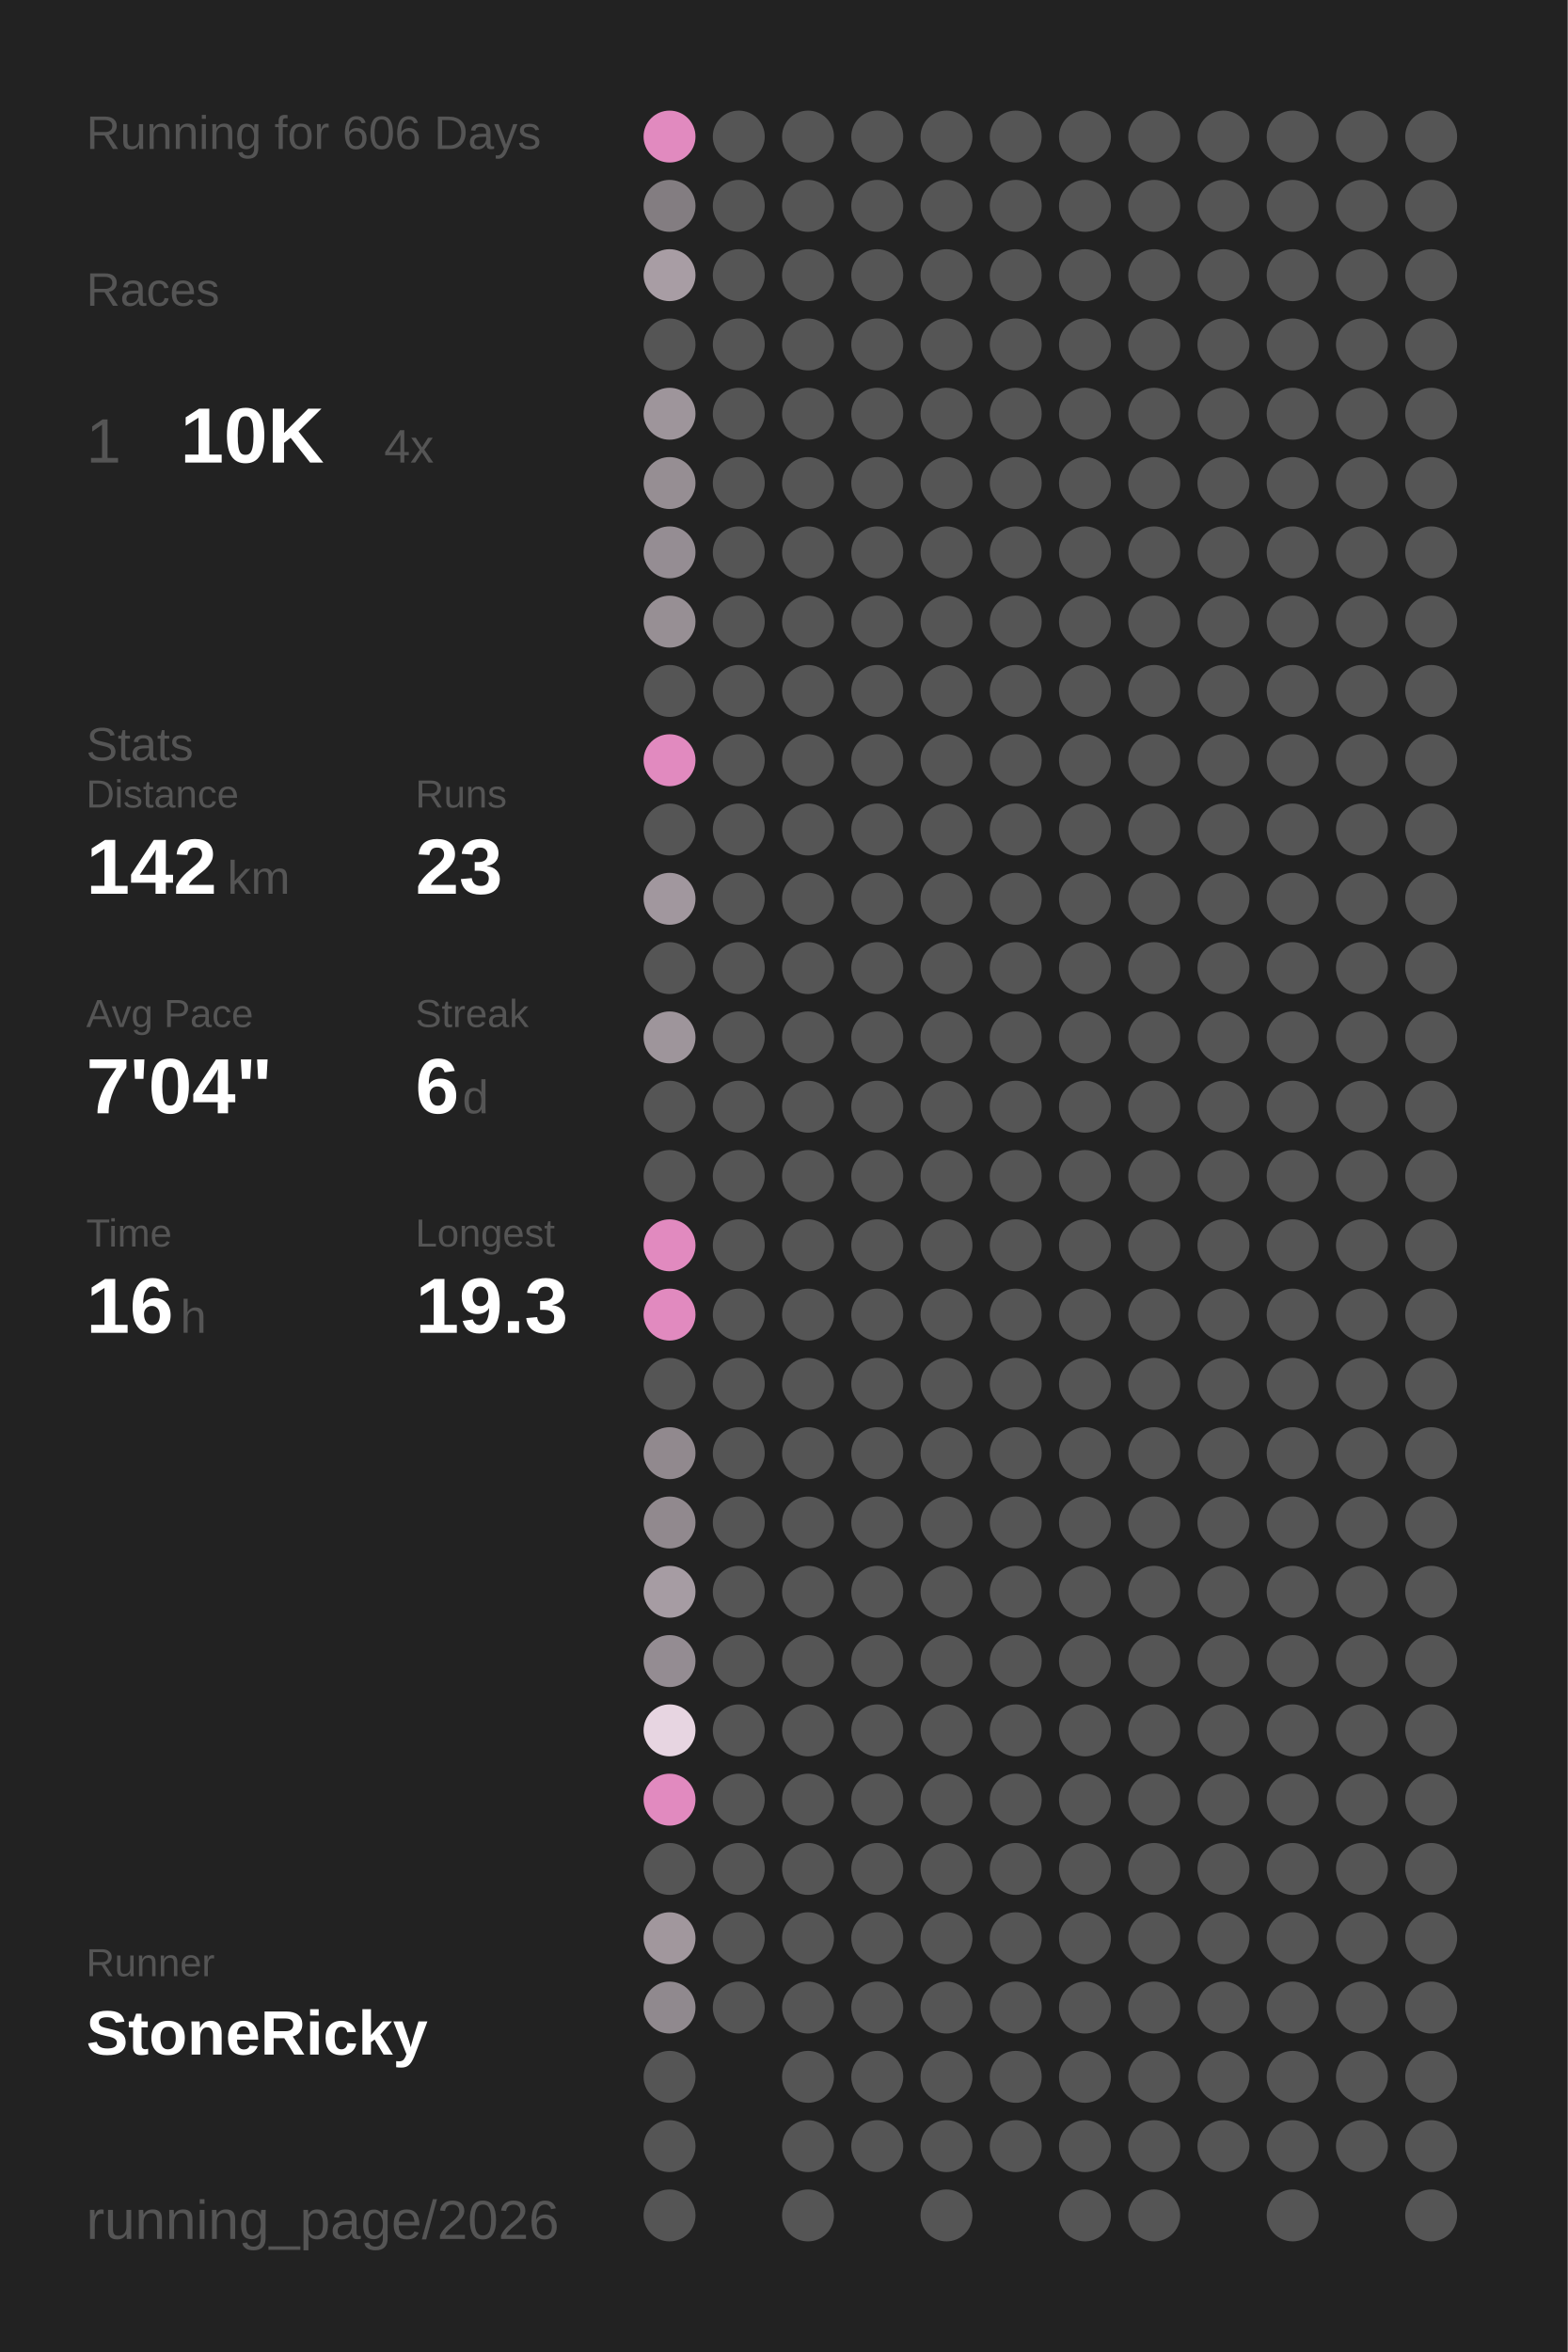
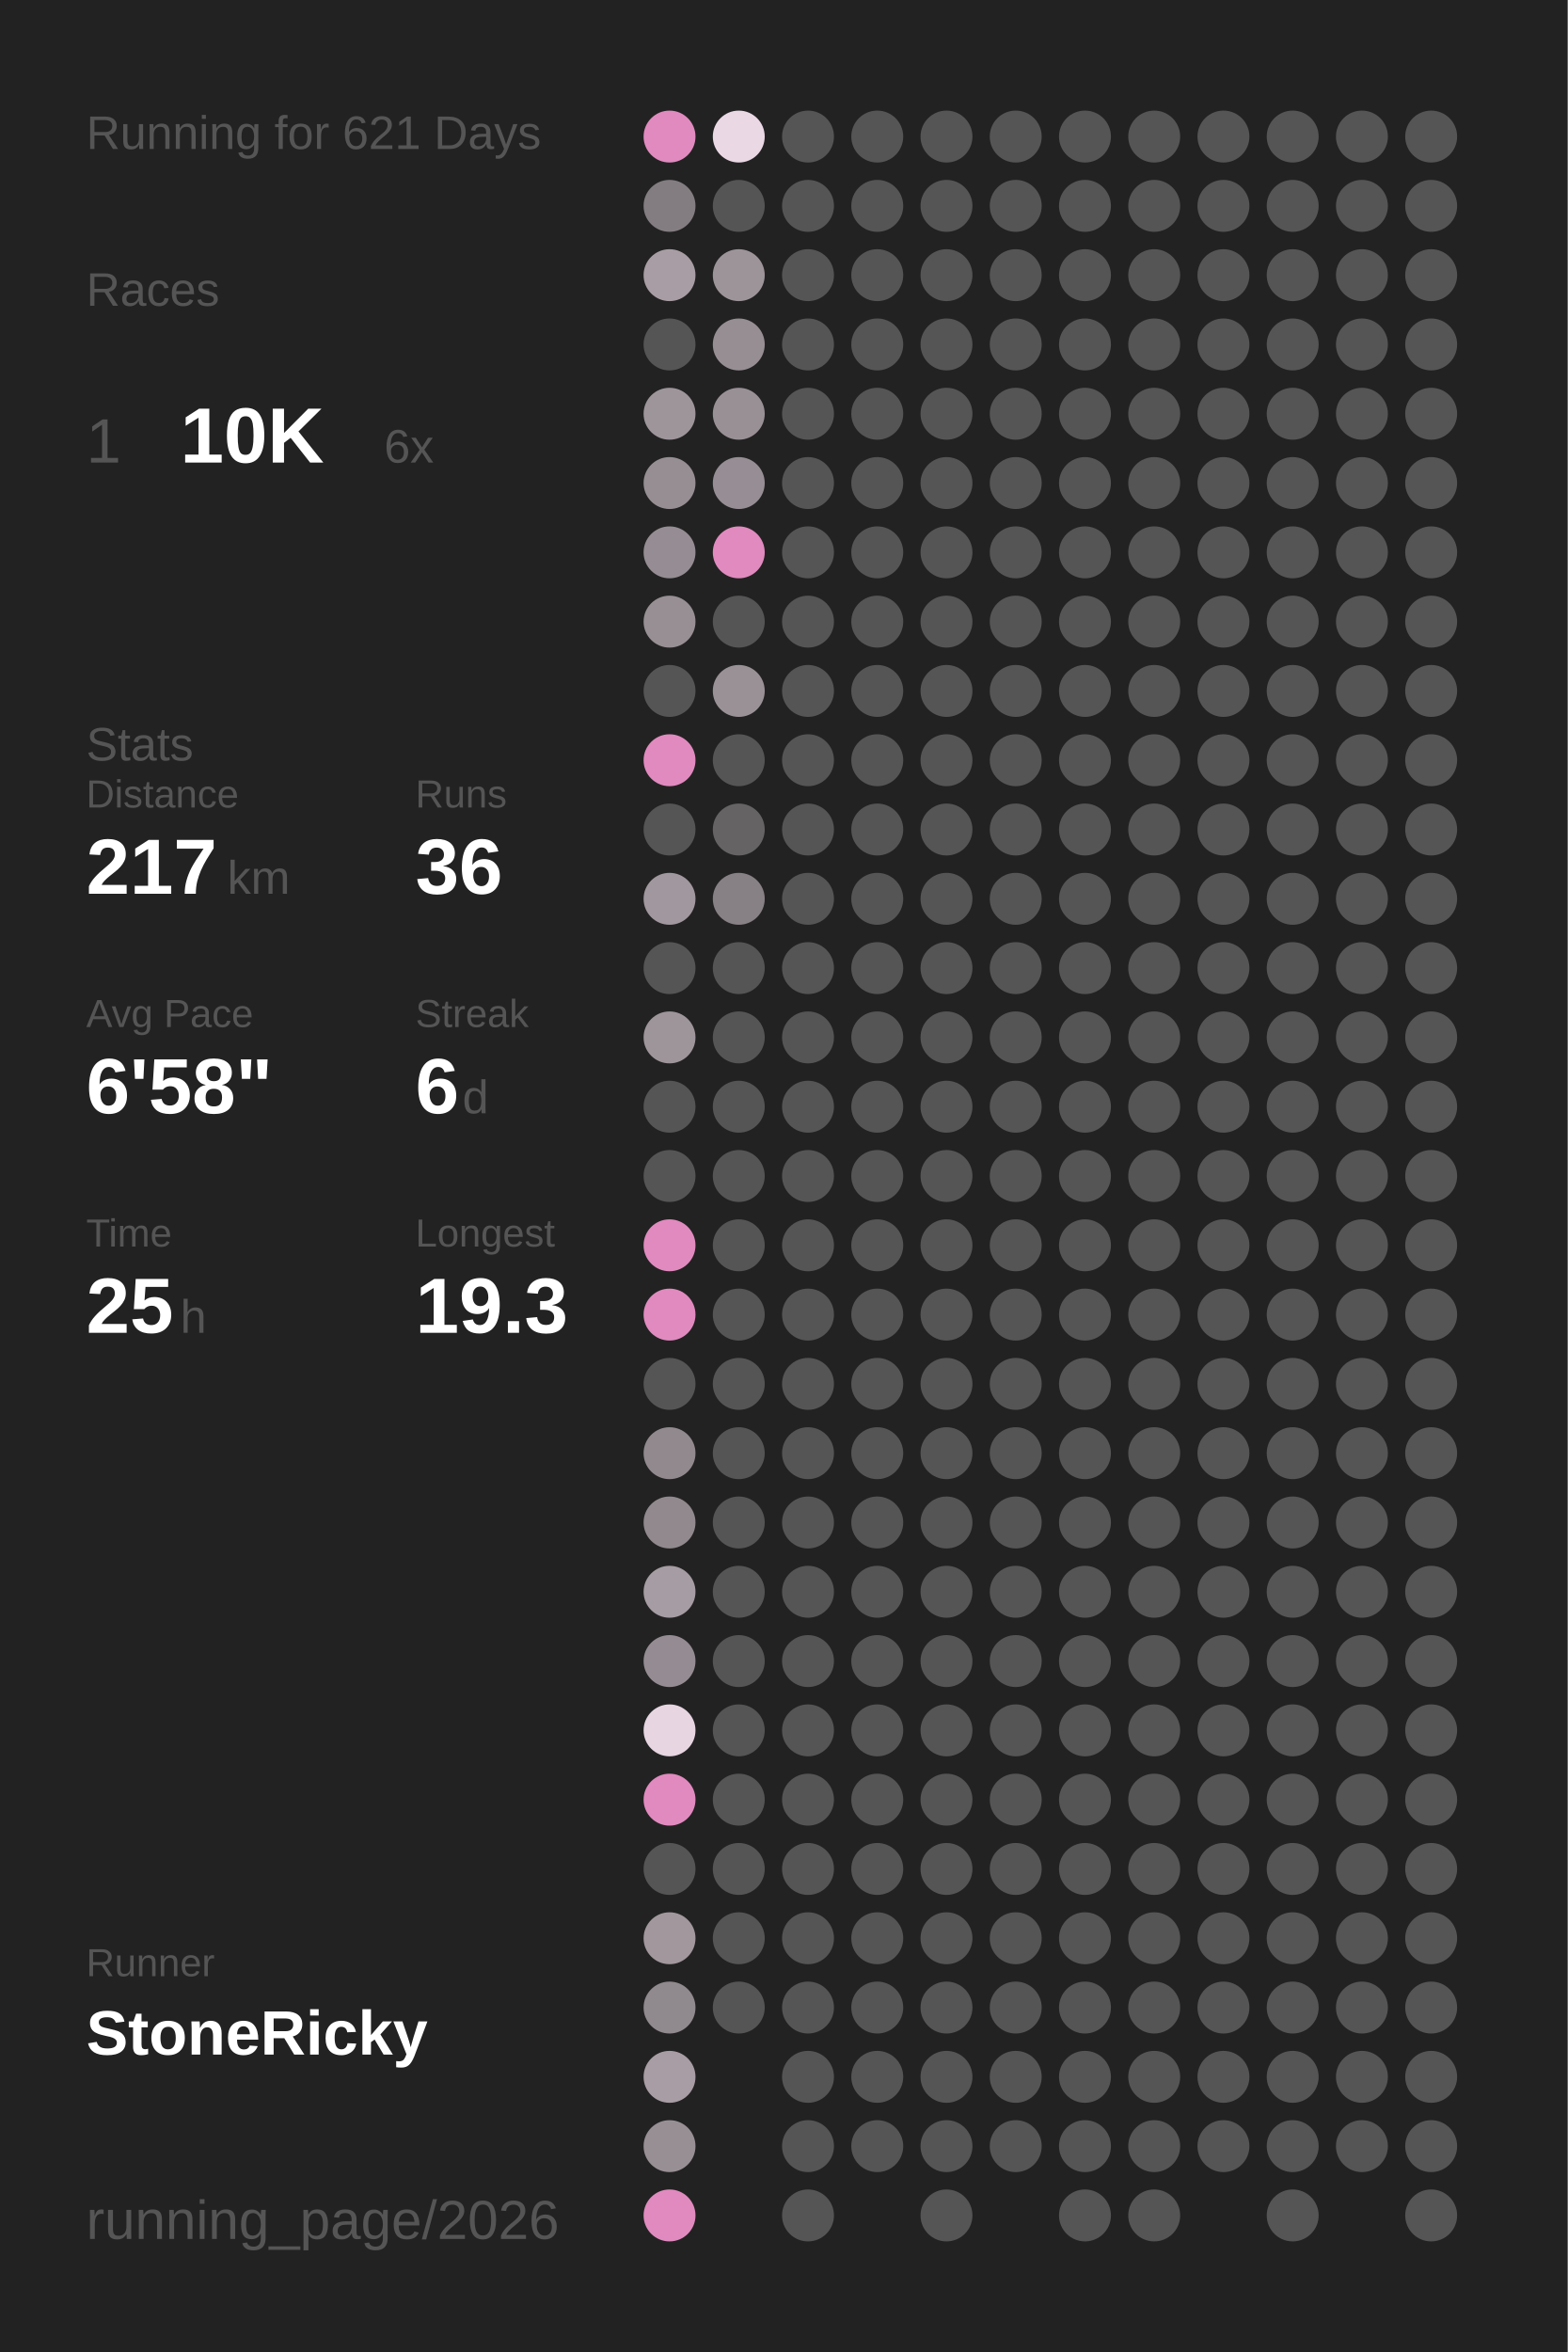
<svg xmlns="http://www.w3.org/2000/svg" baseProfile="full" height="300mm" version="1.1" viewBox="0,0,200,300" width="200mm">
  <defs />
  <rect fill="#222222" height="300" width="200" x="0" y="0" />
-   <text fill="#555555" style="font-size:6px; font-family:Arial;" x="11" y="19">Running for 606 Days</text>
+   <text fill="#555555" style="font-size:6px; font-family:Arial;" x="11" y="19">Running for 621 Days</text>
  <text fill="#555555" style="font-size:6px; font-family:Arial;" x="11" y="39">Races</text>
  <text fill="#555555" style="font-size:8px; font-family:Arial;" x="11" y="59">1</text>
  <text fill="#FFFFFF" style="font-size:10px; font-family:Arial; font-weight:bold;" x="23" y="59">10K</text>
-   <text fill="#555555" style="font-size:6px; font-family:Arial;" x="49" y="59">4x</text>
+   <text fill="#555555" style="font-size:6px; font-family:Arial;" x="49" y="59">6x</text>
  <text fill="#555555" style="font-size:6px; font-family:Arial;" x="11" y="97">Stats</text>
  <text fill="#555555" style="font-size:5px; font-family:Arial;" x="11" y="103">Distance</text>
-   <text fill="#FFFFFF" style="font-size:10px; font-family:Arial; font-weight:bold;" x="11" y="114">142</text>
+   <text fill="#FFFFFF" style="font-size:10px; font-family:Arial; font-weight:bold;" x="11" y="114">217</text>
  <text fill="#555555" style="font-size:6px; font-family:Arial;" x="29" y="114">km</text>
  <text fill="#555555" style="font-size:5px; font-family:Arial;" x="53" y="103">Runs</text>
-   <text fill="#FFFFFF" style="font-size:10px; font-family:Arial; font-weight:bold;" x="53" y="114">23</text>
+   <text fill="#FFFFFF" style="font-size:10px; font-family:Arial; font-weight:bold;" x="53" y="114">36</text>
  <text fill="#555555" style="font-size:5px; font-family:Arial;" x="11" y="131">Avg Pace</text>
-   <text fill="#FFFFFF" style="font-size:10px; font-family:Arial; font-weight:bold;" x="11" y="142">7'04"</text>
+   <text fill="#FFFFFF" style="font-size:10px; font-family:Arial; font-weight:bold;" x="11" y="142">6'58"</text>
  <text fill="#555555" style="font-size:5px; font-family:Arial;" x="53" y="131">Streak</text>
  <text fill="#FFFFFF" style="font-size:10px; font-family:Arial; font-weight:bold;" x="53" y="142">6</text>
  <text fill="#555555" style="font-size:6px; font-family:Arial;" x="59" y="142">d</text>
  <text fill="#555555" style="font-size:5px; font-family:Arial;" x="11" y="159">Time</text>
-   <text fill="#FFFFFF" style="font-size:10px; font-family:Arial; font-weight:bold;" x="11" y="170">16</text>
+   <text fill="#FFFFFF" style="font-size:10px; font-family:Arial; font-weight:bold;" x="11" y="170">25</text>
  <text fill="#555555" style="font-size:6px; font-family:Arial;" x="23" y="170">h</text>
  <text fill="#555555" style="font-size:5px; font-family:Arial;" x="53" y="159">Longest</text>
  <text fill="#FFFFFF" style="font-size:10px; font-family:Arial; font-weight:bold;" x="53" y="170">19.3</text>
  <text fill="#555555" style="font-size:5px; font-family:Arial;" x="11" y="252.065">Runner</text>
  <text fill="#FFFFFF" style="font-size:8px; font-family:Arial; font-weight:bold;" x="11" y="262.065">StoneRicky</text>
  <text fill="#555555" style="font-size:7px; font-family:Arial;" x="11" y="285.581">running_page/2026</text>
  <circle cx="85.417" cy="17.419" fill="#E18ABF" r="3.312" />
  <circle cx="85.417" cy="26.258" fill="#837d81" r="3.312" />
  <circle cx="85.417" cy="35.097" fill="#a89da4" r="3.312" />
  <circle cx="85.417" cy="43.935" fill="#555555" r="3.312" />
  <circle cx="85.417" cy="52.774" fill="#9e959b" r="3.312" />
  <circle cx="85.417" cy="61.613" fill="#968e93" r="3.312" />
  <circle cx="85.417" cy="70.452" fill="#958d93" r="3.312" />
  <circle cx="85.417" cy="79.29" fill="#978f94" r="3.312" />
  <circle cx="85.417" cy="88.129" fill="#555555" r="3.312" />
  <circle cx="85.417" cy="96.968" fill="#E18ABF" r="3.312" />
  <circle cx="85.417" cy="105.806" fill="#555555" r="3.312" />
  <circle cx="85.417" cy="114.645" fill="#a1979e" r="3.312" />
  <circle cx="85.417" cy="123.484" fill="#555555" r="3.312" />
  <circle cx="85.417" cy="132.323" fill="#9e959b" r="3.312" />
  <circle cx="85.417" cy="141.161" fill="#555555" r="3.312" />
  <circle cx="85.417" cy="150" fill="#555555" r="3.312" />
  <circle cx="85.417" cy="158.839" fill="#E18ABF" r="3.312" />
  <circle cx="85.417" cy="167.677" fill="#E18ABF" r="3.312" />
  <circle cx="85.417" cy="176.516" fill="#555555" r="3.312" />
  <circle cx="85.417" cy="185.355" fill="#91898e" r="3.312" />
  <circle cx="85.417" cy="194.194" fill="#91898e" r="3.312" />
  <circle cx="85.417" cy="203.032" fill="#a69ca3" r="3.312" />
  <circle cx="85.417" cy="211.871" fill="#948c92" r="3.312" />
  <circle cx="85.417" cy="220.71" fill="#e7d5e1" r="3.312" />
  <circle cx="85.417" cy="229.548" fill="#E18ABF" r="3.312" />
  <circle cx="85.417" cy="238.387" fill="#555555" r="3.312" />
  <circle cx="85.417" cy="247.226" fill="#a1979d" r="3.312" />
  <circle cx="85.417" cy="256.065" fill="#90898e" r="3.312" />
-   <circle cx="85.417" cy="264.903" fill="#555555" r="3.312" />
-   <circle cx="85.417" cy="273.742" fill="#555555" r="3.312" />
-   <circle cx="85.417" cy="282.581" fill="#555555" r="3.312" />
-   <circle cx="94.25" cy="17.419" fill="#555555" r="3.312" />
+   <circle cx="85.417" cy="264.903" fill="#a89da4" r="3.312" />
+   <circle cx="85.417" cy="273.742" fill="#988f95" r="3.312" />
+   <circle cx="85.417" cy="282.581" fill="#E18ABF" r="3.312" />
+   <circle cx="94.25" cy="17.419" fill="#ebd8e5" r="3.312" />
  <circle cx="94.25" cy="26.258" fill="#555555" r="3.312" />
-   <circle cx="94.25" cy="35.097" fill="#555555" r="3.312" />
-   <circle cx="94.25" cy="43.935" fill="#555555" r="3.312" />
-   <circle cx="94.25" cy="52.774" fill="#555555" r="3.312" />
-   <circle cx="94.25" cy="61.613" fill="#555555" r="3.312" />
-   <circle cx="94.25" cy="70.452" fill="#555555" r="3.312" />
+   <circle cx="94.25" cy="35.097" fill="#9d949a" r="3.312" />
+   <circle cx="94.25" cy="43.935" fill="#978e94" r="3.312" />
+   <circle cx="94.25" cy="52.774" fill="#999096" r="3.312" />
+   <circle cx="94.25" cy="61.613" fill="#968e94" r="3.312" />
+   <circle cx="94.25" cy="70.452" fill="#E18ABF" r="3.312" />
  <circle cx="94.25" cy="79.29" fill="#555555" r="3.312" />
-   <circle cx="94.25" cy="88.129" fill="#555555" r="3.312" />
+   <circle cx="94.25" cy="88.129" fill="#9a9197" r="3.312" />
  <circle cx="94.25" cy="96.968" fill="#555555" r="3.312" />
-   <circle cx="94.25" cy="105.806" fill="#555555" r="3.312" />
-   <circle cx="94.25" cy="114.645" fill="#555555" r="3.312" />
+   <circle cx="94.25" cy="105.806" fill="#656364" r="3.312" />
+   <circle cx="94.25" cy="114.645" fill="#878085" r="3.312" />
  <circle cx="94.25" cy="123.484" fill="#555555" r="3.312" />
  <circle cx="94.25" cy="132.323" fill="#555555" r="3.312" />
  <circle cx="94.25" cy="141.161" fill="#555555" r="3.312" />
  <circle cx="94.25" cy="150" fill="#555555" r="3.312" />
  <circle cx="94.25" cy="158.839" fill="#555555" r="3.312" />
  <circle cx="94.25" cy="167.677" fill="#555555" r="3.312" />
  <circle cx="94.25" cy="176.516" fill="#555555" r="3.312" />
  <circle cx="94.25" cy="185.355" fill="#555555" r="3.312" />
  <circle cx="94.25" cy="194.194" fill="#555555" r="3.312" />
  <circle cx="94.25" cy="203.032" fill="#555555" r="3.312" />
  <circle cx="94.25" cy="211.871" fill="#555555" r="3.312" />
  <circle cx="94.25" cy="220.71" fill="#555555" r="3.312" />
  <circle cx="94.25" cy="229.548" fill="#555555" r="3.312" />
  <circle cx="94.25" cy="238.387" fill="#555555" r="3.312" />
  <circle cx="94.25" cy="247.226" fill="#555555" r="3.312" />
  <circle cx="94.25" cy="256.065" fill="#555555" r="3.312" />
  <circle cx="103.083" cy="17.419" fill="#555555" r="3.312" />
  <circle cx="103.083" cy="26.258" fill="#555555" r="3.312" />
  <circle cx="103.083" cy="35.097" fill="#555555" r="3.312" />
  <circle cx="103.083" cy="43.935" fill="#555555" r="3.312" />
  <circle cx="103.083" cy="52.774" fill="#555555" r="3.312" />
  <circle cx="103.083" cy="61.613" fill="#555555" r="3.312" />
  <circle cx="103.083" cy="70.452" fill="#555555" r="3.312" />
  <circle cx="103.083" cy="79.29" fill="#555555" r="3.312" />
  <circle cx="103.083" cy="88.129" fill="#555555" r="3.312" />
  <circle cx="103.083" cy="96.968" fill="#555555" r="3.312" />
  <circle cx="103.083" cy="105.806" fill="#555555" r="3.312" />
  <circle cx="103.083" cy="114.645" fill="#555555" r="3.312" />
  <circle cx="103.083" cy="123.484" fill="#555555" r="3.312" />
  <circle cx="103.083" cy="132.323" fill="#555555" r="3.312" />
  <circle cx="103.083" cy="141.161" fill="#555555" r="3.312" />
  <circle cx="103.083" cy="150" fill="#555555" r="3.312" />
  <circle cx="103.083" cy="158.839" fill="#555555" r="3.312" />
  <circle cx="103.083" cy="167.677" fill="#555555" r="3.312" />
  <circle cx="103.083" cy="176.516" fill="#555555" r="3.312" />
  <circle cx="103.083" cy="185.355" fill="#555555" r="3.312" />
  <circle cx="103.083" cy="194.194" fill="#555555" r="3.312" />
  <circle cx="103.083" cy="203.032" fill="#555555" r="3.312" />
  <circle cx="103.083" cy="211.871" fill="#555555" r="3.312" />
  <circle cx="103.083" cy="220.71" fill="#555555" r="3.312" />
  <circle cx="103.083" cy="229.548" fill="#555555" r="3.312" />
  <circle cx="103.083" cy="238.387" fill="#555555" r="3.312" />
  <circle cx="103.083" cy="247.226" fill="#555555" r="3.312" />
  <circle cx="103.083" cy="256.065" fill="#555555" r="3.312" />
  <circle cx="103.083" cy="264.903" fill="#555555" r="3.312" />
  <circle cx="103.083" cy="273.742" fill="#555555" r="3.312" />
  <circle cx="103.083" cy="282.581" fill="#555555" r="3.312" />
  <circle cx="111.917" cy="17.419" fill="#555555" r="3.312" />
  <circle cx="111.917" cy="26.258" fill="#555555" r="3.312" />
  <circle cx="111.917" cy="35.097" fill="#555555" r="3.312" />
  <circle cx="111.917" cy="43.935" fill="#555555" r="3.312" />
  <circle cx="111.917" cy="52.774" fill="#555555" r="3.312" />
  <circle cx="111.917" cy="61.613" fill="#555555" r="3.312" />
  <circle cx="111.917" cy="70.452" fill="#555555" r="3.312" />
  <circle cx="111.917" cy="79.29" fill="#555555" r="3.312" />
  <circle cx="111.917" cy="88.129" fill="#555555" r="3.312" />
  <circle cx="111.917" cy="96.968" fill="#555555" r="3.312" />
  <circle cx="111.917" cy="105.806" fill="#555555" r="3.312" />
  <circle cx="111.917" cy="114.645" fill="#555555" r="3.312" />
  <circle cx="111.917" cy="123.484" fill="#555555" r="3.312" />
  <circle cx="111.917" cy="132.323" fill="#555555" r="3.312" />
  <circle cx="111.917" cy="141.161" fill="#555555" r="3.312" />
  <circle cx="111.917" cy="150" fill="#555555" r="3.312" />
  <circle cx="111.917" cy="158.839" fill="#555555" r="3.312" />
  <circle cx="111.917" cy="167.677" fill="#555555" r="3.312" />
  <circle cx="111.917" cy="176.516" fill="#555555" r="3.312" />
  <circle cx="111.917" cy="185.355" fill="#555555" r="3.312" />
  <circle cx="111.917" cy="194.194" fill="#555555" r="3.312" />
  <circle cx="111.917" cy="203.032" fill="#555555" r="3.312" />
  <circle cx="111.917" cy="211.871" fill="#555555" r="3.312" />
  <circle cx="111.917" cy="220.71" fill="#555555" r="3.312" />
  <circle cx="111.917" cy="229.548" fill="#555555" r="3.312" />
  <circle cx="111.917" cy="238.387" fill="#555555" r="3.312" />
  <circle cx="111.917" cy="247.226" fill="#555555" r="3.312" />
  <circle cx="111.917" cy="256.065" fill="#555555" r="3.312" />
  <circle cx="111.917" cy="264.903" fill="#555555" r="3.312" />
  <circle cx="111.917" cy="273.742" fill="#555555" r="3.312" />
  <circle cx="120.75" cy="17.419" fill="#555555" r="3.312" />
  <circle cx="120.75" cy="26.258" fill="#555555" r="3.312" />
  <circle cx="120.75" cy="35.097" fill="#555555" r="3.312" />
  <circle cx="120.75" cy="43.935" fill="#555555" r="3.312" />
  <circle cx="120.75" cy="52.774" fill="#555555" r="3.312" />
  <circle cx="120.75" cy="61.613" fill="#555555" r="3.312" />
  <circle cx="120.75" cy="70.452" fill="#555555" r="3.312" />
  <circle cx="120.75" cy="79.29" fill="#555555" r="3.312" />
  <circle cx="120.75" cy="88.129" fill="#555555" r="3.312" />
  <circle cx="120.75" cy="96.968" fill="#555555" r="3.312" />
  <circle cx="120.75" cy="105.806" fill="#555555" r="3.312" />
  <circle cx="120.75" cy="114.645" fill="#555555" r="3.312" />
  <circle cx="120.75" cy="123.484" fill="#555555" r="3.312" />
  <circle cx="120.75" cy="132.323" fill="#555555" r="3.312" />
  <circle cx="120.75" cy="141.161" fill="#555555" r="3.312" />
  <circle cx="120.75" cy="150" fill="#555555" r="3.312" />
  <circle cx="120.75" cy="158.839" fill="#555555" r="3.312" />
  <circle cx="120.75" cy="167.677" fill="#555555" r="3.312" />
  <circle cx="120.75" cy="176.516" fill="#555555" r="3.312" />
  <circle cx="120.75" cy="185.355" fill="#555555" r="3.312" />
  <circle cx="120.75" cy="194.194" fill="#555555" r="3.312" />
  <circle cx="120.75" cy="203.032" fill="#555555" r="3.312" />
  <circle cx="120.75" cy="211.871" fill="#555555" r="3.312" />
  <circle cx="120.75" cy="220.71" fill="#555555" r="3.312" />
  <circle cx="120.75" cy="229.548" fill="#555555" r="3.312" />
  <circle cx="120.75" cy="238.387" fill="#555555" r="3.312" />
  <circle cx="120.75" cy="247.226" fill="#555555" r="3.312" />
  <circle cx="120.75" cy="256.065" fill="#555555" r="3.312" />
  <circle cx="120.75" cy="264.903" fill="#555555" r="3.312" />
  <circle cx="120.75" cy="273.742" fill="#555555" r="3.312" />
  <circle cx="120.75" cy="282.581" fill="#555555" r="3.312" />
  <circle cx="129.583" cy="17.419" fill="#555555" r="3.312" />
  <circle cx="129.583" cy="26.258" fill="#555555" r="3.312" />
  <circle cx="129.583" cy="35.097" fill="#555555" r="3.312" />
  <circle cx="129.583" cy="43.935" fill="#555555" r="3.312" />
  <circle cx="129.583" cy="52.774" fill="#555555" r="3.312" />
  <circle cx="129.583" cy="61.613" fill="#555555" r="3.312" />
  <circle cx="129.583" cy="70.452" fill="#555555" r="3.312" />
  <circle cx="129.583" cy="79.29" fill="#555555" r="3.312" />
  <circle cx="129.583" cy="88.129" fill="#555555" r="3.312" />
  <circle cx="129.583" cy="96.968" fill="#555555" r="3.312" />
  <circle cx="129.583" cy="105.806" fill="#555555" r="3.312" />
  <circle cx="129.583" cy="114.645" fill="#555555" r="3.312" />
  <circle cx="129.583" cy="123.484" fill="#555555" r="3.312" />
  <circle cx="129.583" cy="132.323" fill="#555555" r="3.312" />
  <circle cx="129.583" cy="141.161" fill="#555555" r="3.312" />
  <circle cx="129.583" cy="150" fill="#555555" r="3.312" />
  <circle cx="129.583" cy="158.839" fill="#555555" r="3.312" />
  <circle cx="129.583" cy="167.677" fill="#555555" r="3.312" />
  <circle cx="129.583" cy="176.516" fill="#555555" r="3.312" />
  <circle cx="129.583" cy="185.355" fill="#555555" r="3.312" />
  <circle cx="129.583" cy="194.194" fill="#555555" r="3.312" />
  <circle cx="129.583" cy="203.032" fill="#555555" r="3.312" />
  <circle cx="129.583" cy="211.871" fill="#555555" r="3.312" />
  <circle cx="129.583" cy="220.71" fill="#555555" r="3.312" />
  <circle cx="129.583" cy="229.548" fill="#555555" r="3.312" />
  <circle cx="129.583" cy="238.387" fill="#555555" r="3.312" />
  <circle cx="129.583" cy="247.226" fill="#555555" r="3.312" />
  <circle cx="129.583" cy="256.065" fill="#555555" r="3.312" />
  <circle cx="129.583" cy="264.903" fill="#555555" r="3.312" />
  <circle cx="129.583" cy="273.742" fill="#555555" r="3.312" />
  <circle cx="138.417" cy="17.419" fill="#555555" r="3.312" />
  <circle cx="138.417" cy="26.258" fill="#555555" r="3.312" />
  <circle cx="138.417" cy="35.097" fill="#555555" r="3.312" />
  <circle cx="138.417" cy="43.935" fill="#555555" r="3.312" />
  <circle cx="138.417" cy="52.774" fill="#555555" r="3.312" />
  <circle cx="138.417" cy="61.613" fill="#555555" r="3.312" />
  <circle cx="138.417" cy="70.452" fill="#555555" r="3.312" />
  <circle cx="138.417" cy="79.29" fill="#555555" r="3.312" />
  <circle cx="138.417" cy="88.129" fill="#555555" r="3.312" />
  <circle cx="138.417" cy="96.968" fill="#555555" r="3.312" />
  <circle cx="138.417" cy="105.806" fill="#555555" r="3.312" />
  <circle cx="138.417" cy="114.645" fill="#555555" r="3.312" />
  <circle cx="138.417" cy="123.484" fill="#555555" r="3.312" />
  <circle cx="138.417" cy="132.323" fill="#555555" r="3.312" />
  <circle cx="138.417" cy="141.161" fill="#555555" r="3.312" />
  <circle cx="138.417" cy="150" fill="#555555" r="3.312" />
  <circle cx="138.417" cy="158.839" fill="#555555" r="3.312" />
  <circle cx="138.417" cy="167.677" fill="#555555" r="3.312" />
  <circle cx="138.417" cy="176.516" fill="#555555" r="3.312" />
  <circle cx="138.417" cy="185.355" fill="#555555" r="3.312" />
  <circle cx="138.417" cy="194.194" fill="#555555" r="3.312" />
  <circle cx="138.417" cy="203.032" fill="#555555" r="3.312" />
  <circle cx="138.417" cy="211.871" fill="#555555" r="3.312" />
  <circle cx="138.417" cy="220.71" fill="#555555" r="3.312" />
  <circle cx="138.417" cy="229.548" fill="#555555" r="3.312" />
  <circle cx="138.417" cy="238.387" fill="#555555" r="3.312" />
  <circle cx="138.417" cy="247.226" fill="#555555" r="3.312" />
  <circle cx="138.417" cy="256.065" fill="#555555" r="3.312" />
  <circle cx="138.417" cy="264.903" fill="#555555" r="3.312" />
  <circle cx="138.417" cy="273.742" fill="#555555" r="3.312" />
  <circle cx="138.417" cy="282.581" fill="#555555" r="3.312" />
  <circle cx="147.25" cy="17.419" fill="#555555" r="3.312" />
  <circle cx="147.25" cy="26.258" fill="#555555" r="3.312" />
  <circle cx="147.25" cy="35.097" fill="#555555" r="3.312" />
  <circle cx="147.25" cy="43.935" fill="#555555" r="3.312" />
  <circle cx="147.25" cy="52.774" fill="#555555" r="3.312" />
  <circle cx="147.25" cy="61.613" fill="#555555" r="3.312" />
  <circle cx="147.25" cy="70.452" fill="#555555" r="3.312" />
  <circle cx="147.25" cy="79.29" fill="#555555" r="3.312" />
  <circle cx="147.25" cy="88.129" fill="#555555" r="3.312" />
  <circle cx="147.25" cy="96.968" fill="#555555" r="3.312" />
  <circle cx="147.25" cy="105.806" fill="#555555" r="3.312" />
  <circle cx="147.25" cy="114.645" fill="#555555" r="3.312" />
  <circle cx="147.25" cy="123.484" fill="#555555" r="3.312" />
  <circle cx="147.25" cy="132.323" fill="#555555" r="3.312" />
  <circle cx="147.25" cy="141.161" fill="#555555" r="3.312" />
  <circle cx="147.25" cy="150" fill="#555555" r="3.312" />
  <circle cx="147.25" cy="158.839" fill="#555555" r="3.312" />
  <circle cx="147.25" cy="167.677" fill="#555555" r="3.312" />
  <circle cx="147.25" cy="176.516" fill="#555555" r="3.312" />
  <circle cx="147.25" cy="185.355" fill="#555555" r="3.312" />
  <circle cx="147.25" cy="194.194" fill="#555555" r="3.312" />
  <circle cx="147.25" cy="203.032" fill="#555555" r="3.312" />
  <circle cx="147.25" cy="211.871" fill="#555555" r="3.312" />
  <circle cx="147.25" cy="220.71" fill="#555555" r="3.312" />
  <circle cx="147.25" cy="229.548" fill="#555555" r="3.312" />
  <circle cx="147.25" cy="238.387" fill="#555555" r="3.312" />
  <circle cx="147.25" cy="247.226" fill="#555555" r="3.312" />
  <circle cx="147.25" cy="256.065" fill="#555555" r="3.312" />
  <circle cx="147.25" cy="264.903" fill="#555555" r="3.312" />
  <circle cx="147.25" cy="273.742" fill="#555555" r="3.312" />
  <circle cx="147.25" cy="282.581" fill="#555555" r="3.312" />
  <circle cx="156.083" cy="17.419" fill="#555555" r="3.312" />
  <circle cx="156.083" cy="26.258" fill="#555555" r="3.312" />
  <circle cx="156.083" cy="35.097" fill="#555555" r="3.312" />
  <circle cx="156.083" cy="43.935" fill="#555555" r="3.312" />
  <circle cx="156.083" cy="52.774" fill="#555555" r="3.312" />
  <circle cx="156.083" cy="61.613" fill="#555555" r="3.312" />
  <circle cx="156.083" cy="70.452" fill="#555555" r="3.312" />
  <circle cx="156.083" cy="79.29" fill="#555555" r="3.312" />
  <circle cx="156.083" cy="88.129" fill="#555555" r="3.312" />
  <circle cx="156.083" cy="96.968" fill="#555555" r="3.312" />
  <circle cx="156.083" cy="105.806" fill="#555555" r="3.312" />
  <circle cx="156.083" cy="114.645" fill="#555555" r="3.312" />
  <circle cx="156.083" cy="123.484" fill="#555555" r="3.312" />
  <circle cx="156.083" cy="132.323" fill="#555555" r="3.312" />
  <circle cx="156.083" cy="141.161" fill="#555555" r="3.312" />
  <circle cx="156.083" cy="150" fill="#555555" r="3.312" />
  <circle cx="156.083" cy="158.839" fill="#555555" r="3.312" />
  <circle cx="156.083" cy="167.677" fill="#555555" r="3.312" />
  <circle cx="156.083" cy="176.516" fill="#555555" r="3.312" />
  <circle cx="156.083" cy="185.355" fill="#555555" r="3.312" />
  <circle cx="156.083" cy="194.194" fill="#555555" r="3.312" />
  <circle cx="156.083" cy="203.032" fill="#555555" r="3.312" />
  <circle cx="156.083" cy="211.871" fill="#555555" r="3.312" />
  <circle cx="156.083" cy="220.71" fill="#555555" r="3.312" />
  <circle cx="156.083" cy="229.548" fill="#555555" r="3.312" />
  <circle cx="156.083" cy="238.387" fill="#555555" r="3.312" />
  <circle cx="156.083" cy="247.226" fill="#555555" r="3.312" />
  <circle cx="156.083" cy="256.065" fill="#555555" r="3.312" />
  <circle cx="156.083" cy="264.903" fill="#555555" r="3.312" />
  <circle cx="156.083" cy="273.742" fill="#555555" r="3.312" />
  <circle cx="164.917" cy="17.419" fill="#555555" r="3.312" />
  <circle cx="164.917" cy="26.258" fill="#555555" r="3.312" />
  <circle cx="164.917" cy="35.097" fill="#555555" r="3.312" />
  <circle cx="164.917" cy="43.935" fill="#555555" r="3.312" />
  <circle cx="164.917" cy="52.774" fill="#555555" r="3.312" />
  <circle cx="164.917" cy="61.613" fill="#555555" r="3.312" />
  <circle cx="164.917" cy="70.452" fill="#555555" r="3.312" />
  <circle cx="164.917" cy="79.29" fill="#555555" r="3.312" />
  <circle cx="164.917" cy="88.129" fill="#555555" r="3.312" />
  <circle cx="164.917" cy="96.968" fill="#555555" r="3.312" />
  <circle cx="164.917" cy="105.806" fill="#555555" r="3.312" />
  <circle cx="164.917" cy="114.645" fill="#555555" r="3.312" />
  <circle cx="164.917" cy="123.484" fill="#555555" r="3.312" />
  <circle cx="164.917" cy="132.323" fill="#555555" r="3.312" />
  <circle cx="164.917" cy="141.161" fill="#555555" r="3.312" />
  <circle cx="164.917" cy="150" fill="#555555" r="3.312" />
  <circle cx="164.917" cy="158.839" fill="#555555" r="3.312" />
  <circle cx="164.917" cy="167.677" fill="#555555" r="3.312" />
  <circle cx="164.917" cy="176.516" fill="#555555" r="3.312" />
  <circle cx="164.917" cy="185.355" fill="#555555" r="3.312" />
  <circle cx="164.917" cy="194.194" fill="#555555" r="3.312" />
  <circle cx="164.917" cy="203.032" fill="#555555" r="3.312" />
  <circle cx="164.917" cy="211.871" fill="#555555" r="3.312" />
  <circle cx="164.917" cy="220.71" fill="#555555" r="3.312" />
  <circle cx="164.917" cy="229.548" fill="#555555" r="3.312" />
  <circle cx="164.917" cy="238.387" fill="#555555" r="3.312" />
  <circle cx="164.917" cy="247.226" fill="#555555" r="3.312" />
  <circle cx="164.917" cy="256.065" fill="#555555" r="3.312" />
  <circle cx="164.917" cy="264.903" fill="#555555" r="3.312" />
  <circle cx="164.917" cy="273.742" fill="#555555" r="3.312" />
  <circle cx="164.917" cy="282.581" fill="#555555" r="3.312" />
  <circle cx="173.75" cy="17.419" fill="#555555" r="3.312" />
  <circle cx="173.75" cy="26.258" fill="#555555" r="3.312" />
  <circle cx="173.75" cy="35.097" fill="#555555" r="3.312" />
  <circle cx="173.75" cy="43.935" fill="#555555" r="3.312" />
  <circle cx="173.75" cy="52.774" fill="#555555" r="3.312" />
  <circle cx="173.75" cy="61.613" fill="#555555" r="3.312" />
  <circle cx="173.75" cy="70.452" fill="#555555" r="3.312" />
  <circle cx="173.75" cy="79.29" fill="#555555" r="3.312" />
  <circle cx="173.75" cy="88.129" fill="#555555" r="3.312" />
  <circle cx="173.75" cy="96.968" fill="#555555" r="3.312" />
  <circle cx="173.75" cy="105.806" fill="#555555" r="3.312" />
  <circle cx="173.75" cy="114.645" fill="#555555" r="3.312" />
  <circle cx="173.75" cy="123.484" fill="#555555" r="3.312" />
  <circle cx="173.75" cy="132.323" fill="#555555" r="3.312" />
  <circle cx="173.75" cy="141.161" fill="#555555" r="3.312" />
  <circle cx="173.75" cy="150" fill="#555555" r="3.312" />
  <circle cx="173.75" cy="158.839" fill="#555555" r="3.312" />
  <circle cx="173.75" cy="167.677" fill="#555555" r="3.312" />
  <circle cx="173.75" cy="176.516" fill="#555555" r="3.312" />
  <circle cx="173.75" cy="185.355" fill="#555555" r="3.312" />
  <circle cx="173.75" cy="194.194" fill="#555555" r="3.312" />
  <circle cx="173.75" cy="203.032" fill="#555555" r="3.312" />
  <circle cx="173.75" cy="211.871" fill="#555555" r="3.312" />
  <circle cx="173.75" cy="220.71" fill="#555555" r="3.312" />
  <circle cx="173.75" cy="229.548" fill="#555555" r="3.312" />
  <circle cx="173.75" cy="238.387" fill="#555555" r="3.312" />
  <circle cx="173.75" cy="247.226" fill="#555555" r="3.312" />
  <circle cx="173.75" cy="256.065" fill="#555555" r="3.312" />
  <circle cx="173.75" cy="264.903" fill="#555555" r="3.312" />
  <circle cx="173.75" cy="273.742" fill="#555555" r="3.312" />
  <circle cx="182.583" cy="17.419" fill="#555555" r="3.312" />
  <circle cx="182.583" cy="26.258" fill="#555555" r="3.312" />
  <circle cx="182.583" cy="35.097" fill="#555555" r="3.312" />
  <circle cx="182.583" cy="43.935" fill="#555555" r="3.312" />
  <circle cx="182.583" cy="52.774" fill="#555555" r="3.312" />
  <circle cx="182.583" cy="61.613" fill="#555555" r="3.312" />
  <circle cx="182.583" cy="70.452" fill="#555555" r="3.312" />
  <circle cx="182.583" cy="79.29" fill="#555555" r="3.312" />
  <circle cx="182.583" cy="88.129" fill="#555555" r="3.312" />
  <circle cx="182.583" cy="96.968" fill="#555555" r="3.312" />
  <circle cx="182.583" cy="105.806" fill="#555555" r="3.312" />
  <circle cx="182.583" cy="114.645" fill="#555555" r="3.312" />
  <circle cx="182.583" cy="123.484" fill="#555555" r="3.312" />
  <circle cx="182.583" cy="132.323" fill="#555555" r="3.312" />
  <circle cx="182.583" cy="141.161" fill="#555555" r="3.312" />
  <circle cx="182.583" cy="150" fill="#555555" r="3.312" />
  <circle cx="182.583" cy="158.839" fill="#555555" r="3.312" />
  <circle cx="182.583" cy="167.677" fill="#555555" r="3.312" />
  <circle cx="182.583" cy="176.516" fill="#555555" r="3.312" />
  <circle cx="182.583" cy="185.355" fill="#555555" r="3.312" />
  <circle cx="182.583" cy="194.194" fill="#555555" r="3.312" />
  <circle cx="182.583" cy="203.032" fill="#555555" r="3.312" />
  <circle cx="182.583" cy="211.871" fill="#555555" r="3.312" />
  <circle cx="182.583" cy="220.71" fill="#555555" r="3.312" />
  <circle cx="182.583" cy="229.548" fill="#555555" r="3.312" />
  <circle cx="182.583" cy="238.387" fill="#555555" r="3.312" />
  <circle cx="182.583" cy="247.226" fill="#555555" r="3.312" />
  <circle cx="182.583" cy="256.065" fill="#555555" r="3.312" />
  <circle cx="182.583" cy="264.903" fill="#555555" r="3.312" />
  <circle cx="182.583" cy="273.742" fill="#555555" r="3.312" />
  <circle cx="182.583" cy="282.581" fill="#555555" r="3.312" />
</svg>
